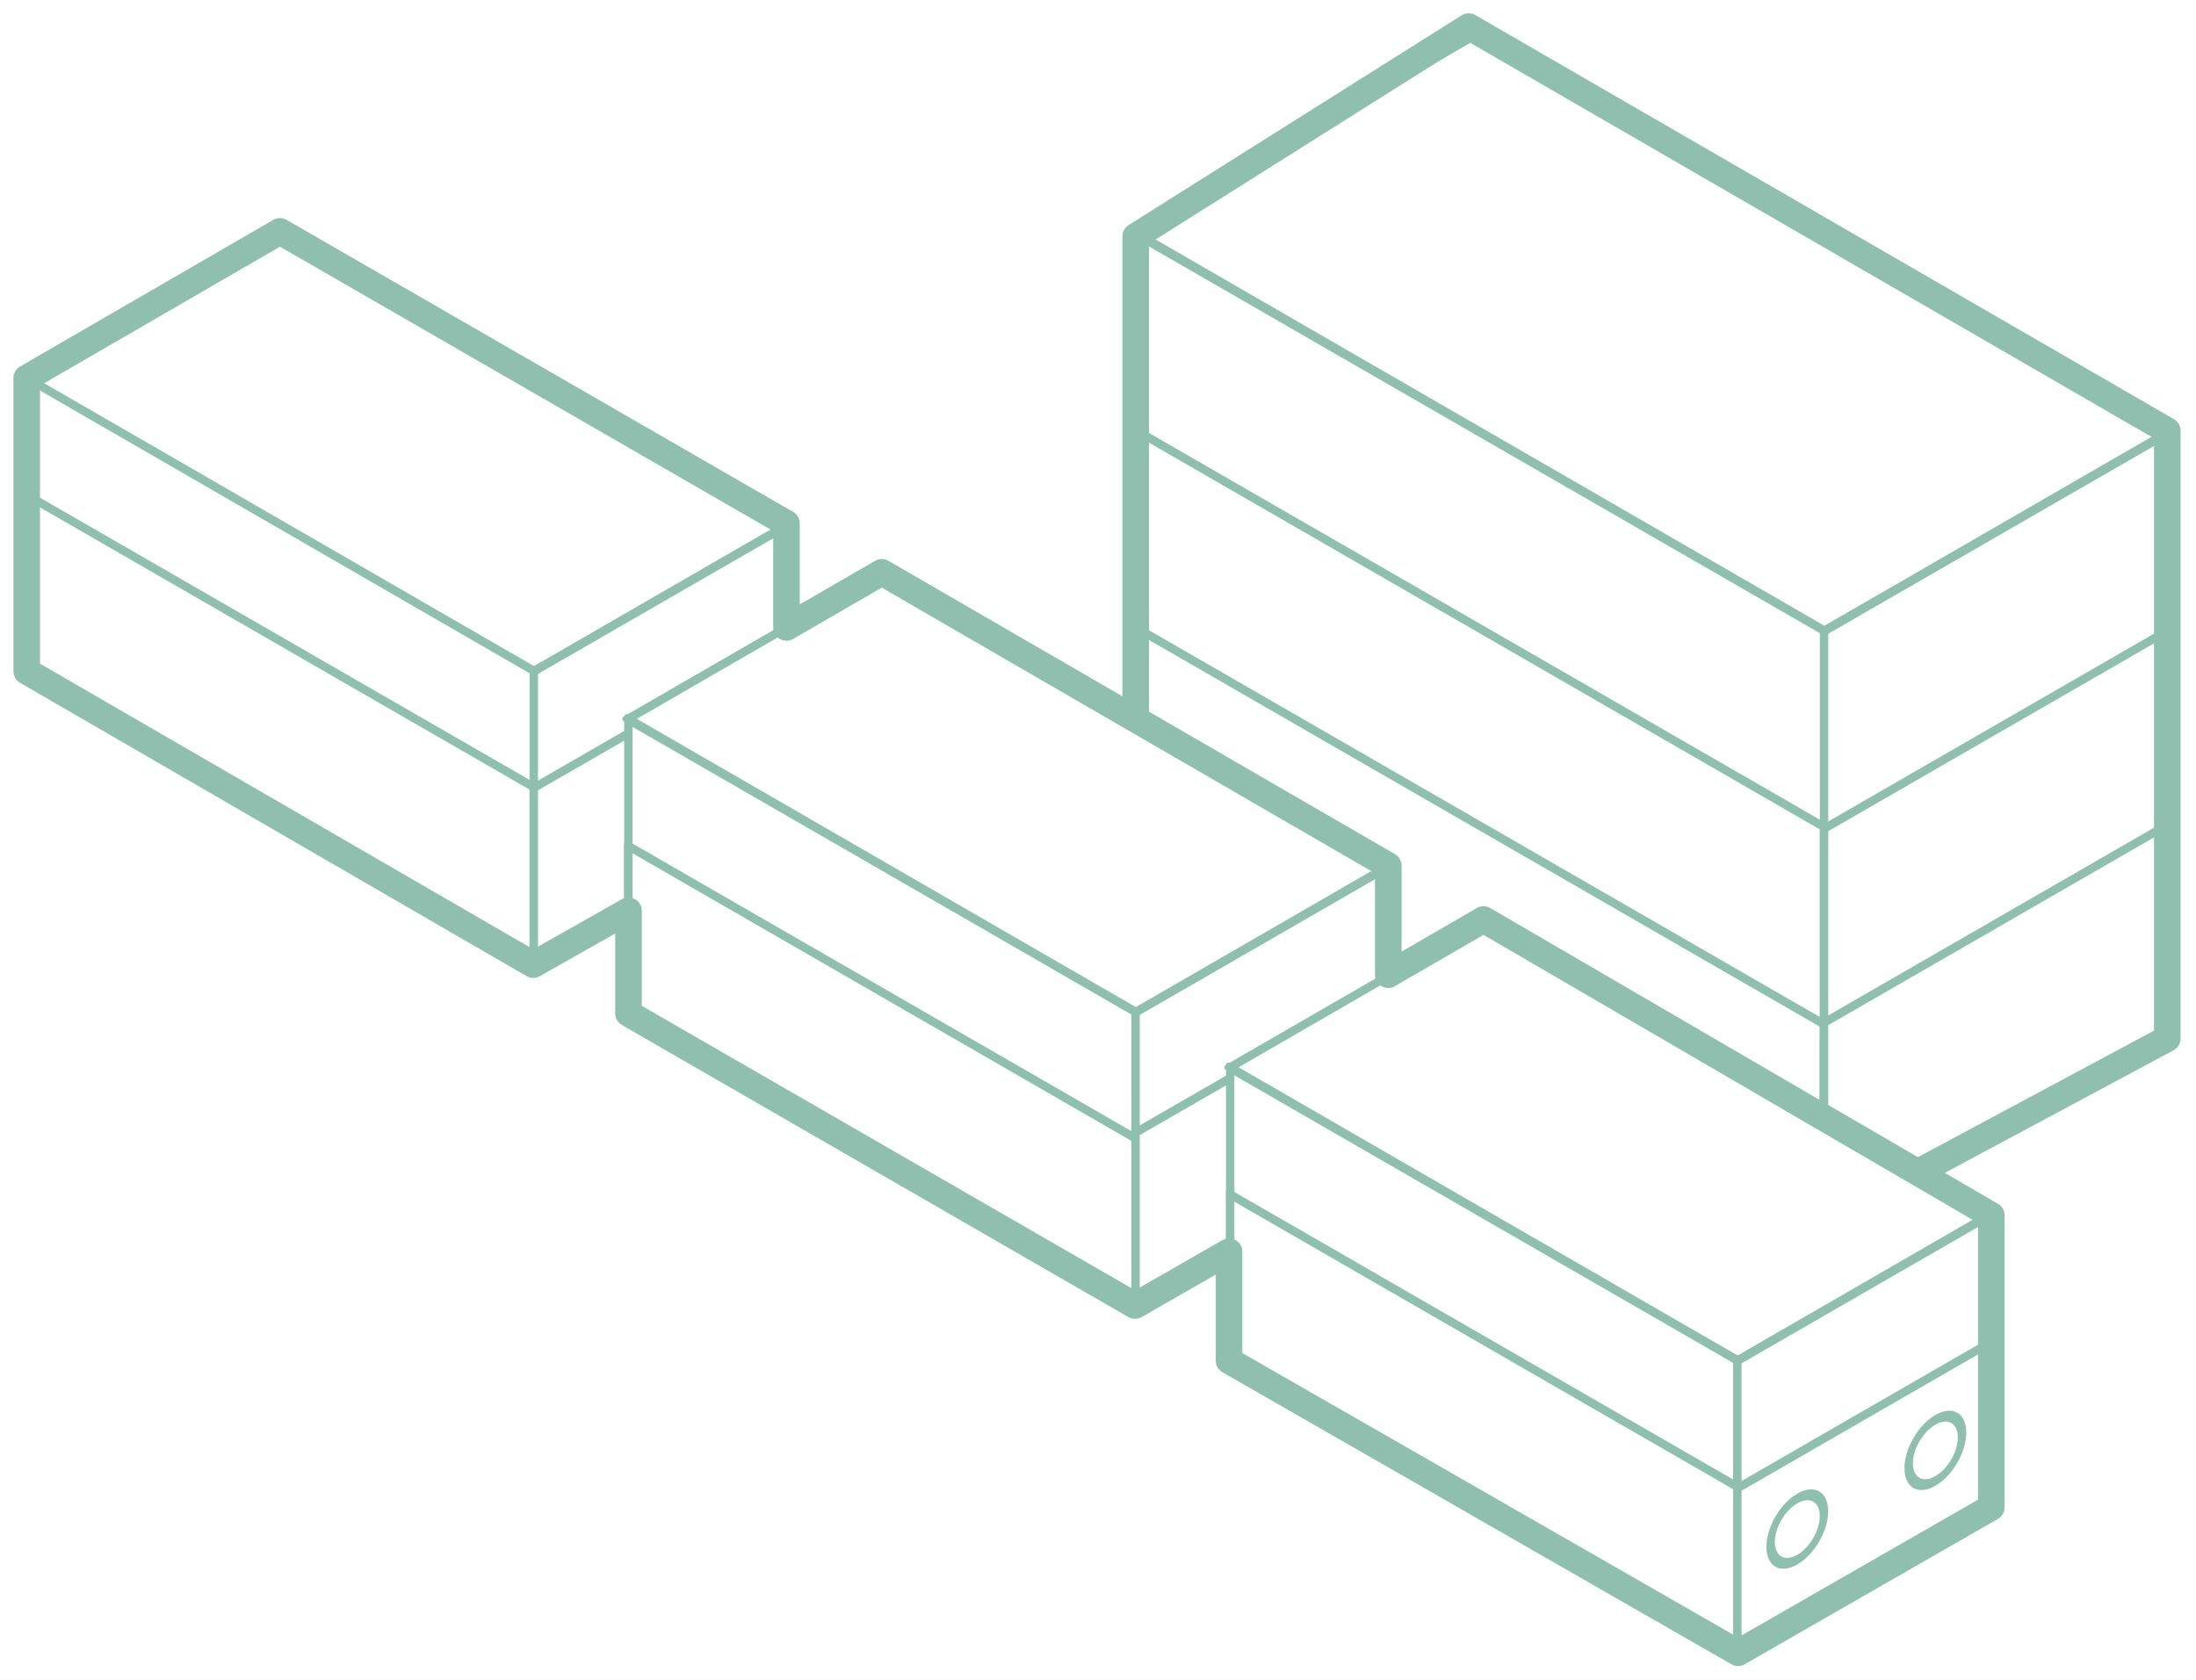
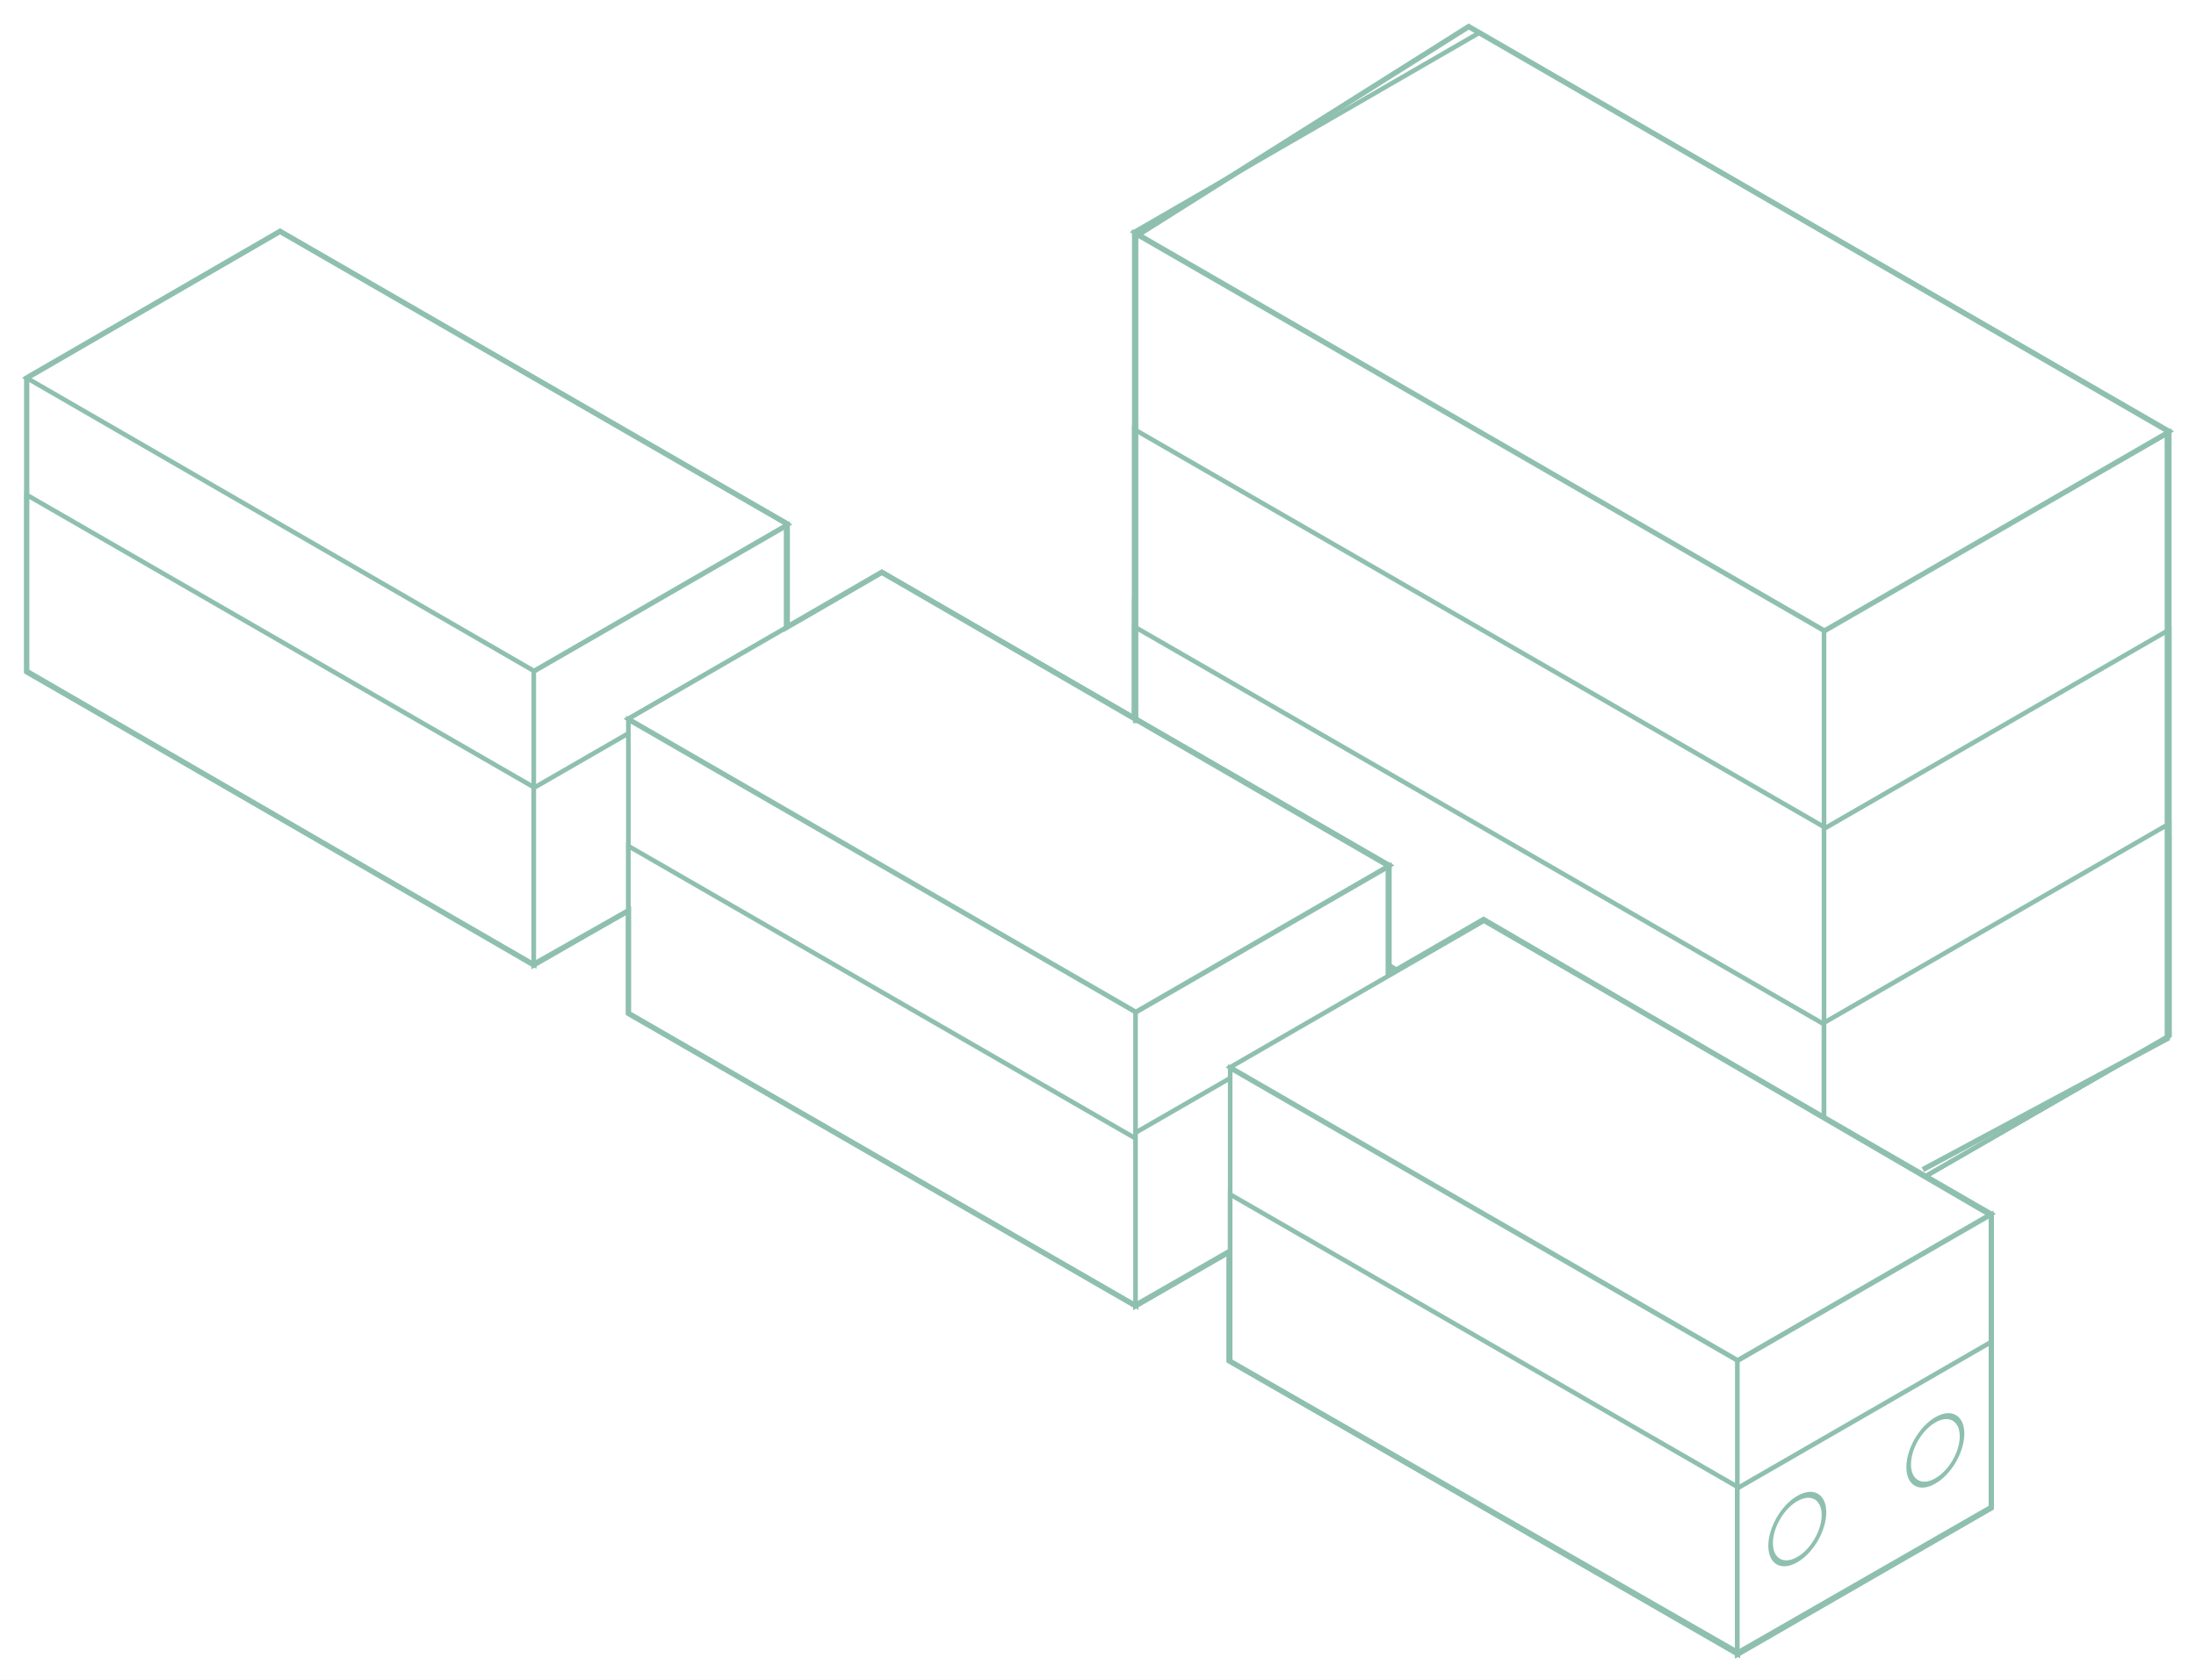
<svg xmlns="http://www.w3.org/2000/svg" width="413" height="316" viewBox="0 0 413 316" fill="none">
  <g clip-path="url(#clip0_340_2678)">
    <rect width="413" height="316" fill="white" />
-     <rect width="74.943" height="149.886" transform="matrix(0.865886 -0.500242 0.865886 0.500242 213.324 43.6504)" fill="white" stroke="#8FC0AF" stroke-width="1.829" stroke-linejoin="round" />
-     <rect width="110.109" height="149.886" transform="matrix(-4.37114e-08 1 0.866305 0.499516 213.324 43.8535)" fill="white" stroke="#8FC0AF" stroke-width="1.829" stroke-linejoin="round" />
-     <rect width="40.599" height="149.886" transform="matrix(-4.37114e-08 1 0.866305 0.499516 213.324 113.363)" fill="white" stroke="#8FC0AF" stroke-width="1.829" stroke-linejoin="round" />
-     <rect width="73.2" height="149.886" transform="matrix(-4.37114e-08 1 0.866305 0.499516 213.324 80.7637)" fill="white" stroke="#8FC0AF" stroke-width="1.829" stroke-linejoin="round" />
-     <rect width="36.087" height="149.886" transform="matrix(-4.37114e-08 1 0.866305 0.499516 213.324 117.877)" fill="white" stroke="#8FC0AF" stroke-width="1.829" stroke-linejoin="round" />
-     <rect width="113.485" height="74.943" transform="matrix(4.37114e-08 1 -0.866305 0.499516 407.969 81.3281)" fill="white" stroke="#8FC0AF" stroke-width="1.829" stroke-linejoin="round" />
-     <rect width="36.769" height="74.943" transform="matrix(4.37114e-08 1 -0.866305 0.499516 407.969 158.047)" fill="white" stroke="#8FC0AF" stroke-width="1.829" stroke-linejoin="round" />
-     <rect width="76.353" height="74.943" transform="matrix(4.37114e-08 1 -0.866305 0.499516 407.969 118.459)" fill="white" stroke="#8FC0AF" stroke-width="1.829" stroke-linejoin="round" />
-     <rect width="39.861" height="74.943" transform="matrix(4.37114e-08 1 -0.866305 0.499516 407.969 154.953)" fill="white" stroke="#8FC0AF" stroke-width="1.829" stroke-linejoin="round" />
-     <rect width="55.106" height="110.212" transform="matrix(0.865886 -0.500242 0.865886 0.500242 5 71.0859)" fill="white" stroke="#8FC0AF" stroke-width="1.829" stroke-linejoin="round" />
-     <rect width="33.363" height="110.212" transform="matrix(-4.37114e-08 1 0.866305 0.499516 5 93.0781)" fill="white" stroke="#8FC0AF" stroke-width="1.829" stroke-linejoin="round" />
-     <rect width="55.24" height="55.106" transform="matrix(4.37114e-08 1 -0.866305 0.499516 148.125 98.7891)" fill="white" stroke="#8FC0AF" stroke-width="1.829" stroke-linejoin="round" />
-     <rect width="33.341" height="55.106" transform="matrix(4.37114e-08 1 -0.866305 0.499516 148.125 120.688)" fill="white" stroke="#8FC0AF" stroke-width="1.829" stroke-linejoin="round" />
-     <rect width="55.106" height="110.212" transform="matrix(0.865886 -0.500242 0.865886 0.500242 118.18 135.223)" fill="white" stroke="#8FC0AF" stroke-width="1.829" stroke-linejoin="round" />
-     <rect width="55.204" height="110.212" transform="matrix(-4.37114e-08 1 0.866305 0.499516 118.18 135.371)" fill="white" stroke="#8FC0AF" stroke-width="1.829" stroke-linejoin="round" />
-     <rect width="55.24" height="55.106" transform="matrix(4.37114e-08 1 -0.866305 0.499516 261.301 162.924)" fill="white" stroke="#8FC0AF" stroke-width="1.829" stroke-linejoin="round" />
-     <rect width="55.106" height="110.212" transform="matrix(0.865886 -0.500242 0.865886 0.500242 118.18 135.223)" fill="white" stroke="#8FC0AF" stroke-width="1.829" stroke-linejoin="round" />
-     <rect width="31.425" height="110.212" transform="matrix(-4.37114e-08 1 0.866305 0.499516 118.18 159.15)" fill="white" stroke="#8FC0AF" stroke-width="1.829" stroke-linejoin="round" />
-     <rect width="32.624" height="55.106" transform="matrix(4.37114e-08 1 -0.866305 0.499516 261.301 185.539)" fill="white" stroke="#8FC0AF" stroke-width="1.829" stroke-linejoin="round" />
-     <rect width="55.106" height="110.212" transform="matrix(0.865886 -0.500242 0.865886 0.500242 231.359 200.768)" fill="white" stroke="#8FC0AF" stroke-width="1.829" stroke-linejoin="round" />
-     <rect width="55.204" height="110.212" transform="matrix(-4.37114e-08 1 0.866305 0.499516 231.359 200.92)" fill="white" stroke="#8FC0AF" stroke-width="1.829" stroke-linejoin="round" />
-     <rect width="31.441" height="110.212" transform="matrix(-4.37114e-08 1 0.866305 0.499516 231.359 224.684)" fill="white" stroke="#8FC0AF" stroke-width="1.829" stroke-linejoin="round" />
-     <rect width="55.24" height="55.106" transform="matrix(4.37114e-08 1 -0.866305 0.499516 374.48 228.475)" fill="white" stroke="#8FC0AF" stroke-width="1.829" stroke-linejoin="round" />
-     <rect width="31.276" height="55.106" transform="matrix(4.37114e-08 1 -0.866305 0.499516 374.48 252.439)" fill="white" stroke="#8FC0AF" stroke-width="1.829" stroke-linejoin="round" />
-     <rect width="11.483" height="11.586" rx="5.741" transform="matrix(4.37114e-08 1 -0.866305 0.499516 369 264.201)" fill="white" stroke="#8FC0AF" stroke-width="1.829" stroke-linejoin="round" />
-     <rect width="11.483" height="11.586" rx="5.741" transform="matrix(4.37114e-08 1 -0.866305 0.499516 343.035 279)" fill="white" stroke="#8FC0AF" stroke-width="1.829" stroke-linejoin="round" />
-     <path d="M374.504 283.553L326.875 310.904L231.144 255.966V235.452L213.46 245.591L118.201 190.652V171.317L100.281 181.456L5.022 126.282V71.107L52.652 43.52L147.911 98.458V118.029L165.831 107.654L261.089 162.829V183.342L279.009 172.968L374.504 228.614V283.553Z" stroke="#8FC0AF" stroke-width="5" stroke-linejoin="round" />
-     <path d="M361.636 220.009L407.605 195.366L407.605 81.013L276.211 5L213.591 44.455V136.032" stroke="#8FC0AF" stroke-width="5" stroke-linejoin="round" />
+     <rect width="74.943" height="149.886" transform="matrix(0.865886 -0.500242 0.865886 0.500242 213.324 43.6504)" fill="white" stroke="#8FC0AF" strokeWidth="1.829" strokeLinejoin="round" />
+     <rect width="110.109" height="149.886" transform="matrix(-4.37114e-08 1 0.866305 0.499516 213.324 43.8535)" fill="white" stroke="#8FC0AF" strokeWidth="1.829" strokeLinejoin="round" />
+     <rect width="40.599" height="149.886" transform="matrix(-4.37114e-08 1 0.866305 0.499516 213.324 113.363)" fill="white" stroke="#8FC0AF" strokeWidth="1.829" strokeLinejoin="round" />
+     <rect width="73.2" height="149.886" transform="matrix(-4.37114e-08 1 0.866305 0.499516 213.324 80.7637)" fill="white" stroke="#8FC0AF" strokeWidth="1.829" strokeLinejoin="round" />
+     <rect width="36.087" height="149.886" transform="matrix(-4.37114e-08 1 0.866305 0.499516 213.324 117.877)" fill="white" stroke="#8FC0AF" strokeWidth="1.829" strokeLinejoin="round" />
+     <rect width="113.485" height="74.943" transform="matrix(4.37114e-08 1 -0.866305 0.499516 407.969 81.3281)" fill="white" stroke="#8FC0AF" strokeWidth="1.829" strokeLinejoin="round" />
+     <rect width="36.769" height="74.943" transform="matrix(4.37114e-08 1 -0.866305 0.499516 407.969 158.047)" fill="white" stroke="#8FC0AF" strokeWidth="1.829" strokeLinejoin="round" />
+     <rect width="76.353" height="74.943" transform="matrix(4.37114e-08 1 -0.866305 0.499516 407.969 118.459)" fill="white" stroke="#8FC0AF" strokeWidth="1.829" strokeLinejoin="round" />
+     <rect width="39.861" height="74.943" transform="matrix(4.37114e-08 1 -0.866305 0.499516 407.969 154.953)" fill="white" stroke="#8FC0AF" strokeWidth="1.829" strokeLinejoin="round" />
+     <rect width="55.106" height="110.212" transform="matrix(0.865886 -0.500242 0.865886 0.500242 5 71.0859)" fill="white" stroke="#8FC0AF" strokeWidth="1.829" strokeLinejoin="round" />
+     <rect width="33.363" height="110.212" transform="matrix(-4.37114e-08 1 0.866305 0.499516 5 93.0781)" fill="white" stroke="#8FC0AF" strokeWidth="1.829" strokeLinejoin="round" />
+     <rect width="55.24" height="55.106" transform="matrix(4.37114e-08 1 -0.866305 0.499516 148.125 98.7891)" fill="white" stroke="#8FC0AF" strokeWidth="1.829" strokeLinejoin="round" />
+     <rect width="33.341" height="55.106" transform="matrix(4.37114e-08 1 -0.866305 0.499516 148.125 120.688)" fill="white" stroke="#8FC0AF" strokeWidth="1.829" strokeLinejoin="round" />
+     <rect width="55.106" height="110.212" transform="matrix(0.865886 -0.500242 0.865886 0.500242 118.18 135.223)" fill="white" stroke="#8FC0AF" strokeWidth="1.829" strokeLinejoin="round" />
+     <rect width="55.204" height="110.212" transform="matrix(-4.37114e-08 1 0.866305 0.499516 118.18 135.371)" fill="white" stroke="#8FC0AF" strokeWidth="1.829" strokeLinejoin="round" />
+     <rect width="55.24" height="55.106" transform="matrix(4.37114e-08 1 -0.866305 0.499516 261.301 162.924)" fill="white" stroke="#8FC0AF" strokeWidth="1.829" strokeLinejoin="round" />
+     <rect width="55.106" height="110.212" transform="matrix(0.865886 -0.500242 0.865886 0.500242 118.18 135.223)" fill="white" stroke="#8FC0AF" strokeWidth="1.829" strokeLinejoin="round" />
+     <rect width="31.425" height="110.212" transform="matrix(-4.37114e-08 1 0.866305 0.499516 118.18 159.15)" fill="white" stroke="#8FC0AF" strokeWidth="1.829" strokeLinejoin="round" />
+     <rect width="32.624" height="55.106" transform="matrix(4.37114e-08 1 -0.866305 0.499516 261.301 185.539)" fill="white" stroke="#8FC0AF" strokeWidth="1.829" strokeLinejoin="round" />
+     <rect width="55.106" height="110.212" transform="matrix(0.865886 -0.500242 0.865886 0.500242 231.359 200.768)" fill="white" stroke="#8FC0AF" strokeWidth="1.829" strokeLinejoin="round" />
+     <rect width="55.204" height="110.212" transform="matrix(-4.37114e-08 1 0.866305 0.499516 231.359 200.92)" fill="white" stroke="#8FC0AF" strokeWidth="1.829" strokeLinejoin="round" />
+     <rect width="31.441" height="110.212" transform="matrix(-4.37114e-08 1 0.866305 0.499516 231.359 224.684)" fill="white" stroke="#8FC0AF" strokeWidth="1.829" strokeLinejoin="round" />
+     <rect width="55.24" height="55.106" transform="matrix(4.37114e-08 1 -0.866305 0.499516 374.48 228.475)" fill="white" stroke="#8FC0AF" strokeWidth="1.829" strokeLinejoin="round" />
+     <rect width="31.276" height="55.106" transform="matrix(4.37114e-08 1 -0.866305 0.499516 374.48 252.439)" fill="white" stroke="#8FC0AF" strokeWidth="1.829" strokeLinejoin="round" />
+     <rect width="11.483" height="11.586" rx="5.741" transform="matrix(4.37114e-08 1 -0.866305 0.499516 369 264.201)" fill="white" stroke="#8FC0AF" strokeWidth="1.829" strokeLinejoin="round" />
+     <rect width="11.483" height="11.586" rx="5.741" transform="matrix(4.37114e-08 1 -0.866305 0.499516 343.035 279)" fill="white" stroke="#8FC0AF" strokeWidth="1.829" strokeLinejoin="round" />
+     <path d="M374.504 283.553L326.875 310.904L231.144 255.966V235.452L213.46 245.591L118.201 190.652V171.317L100.281 181.456L5.022 126.282V71.107L52.652 43.52L147.911 98.458V118.029L165.831 107.654L261.089 162.829V183.342L279.009 172.968L374.504 228.614V283.553Z" stroke="#8FC0AF" strokeWidth="5" strokeLinejoin="round" />
+     <path d="M361.636 220.009L407.605 195.366L407.605 81.013L276.211 5L213.591 44.455V136.032" stroke="#8FC0AF" strokeWidth="5" strokeLinejoin="round" />
  </g>
  <defs>
    <clipPath id="clip0_340_2678">
      <rect width="413" height="316" fill="white" />
    </clipPath>
  </defs>
</svg>
